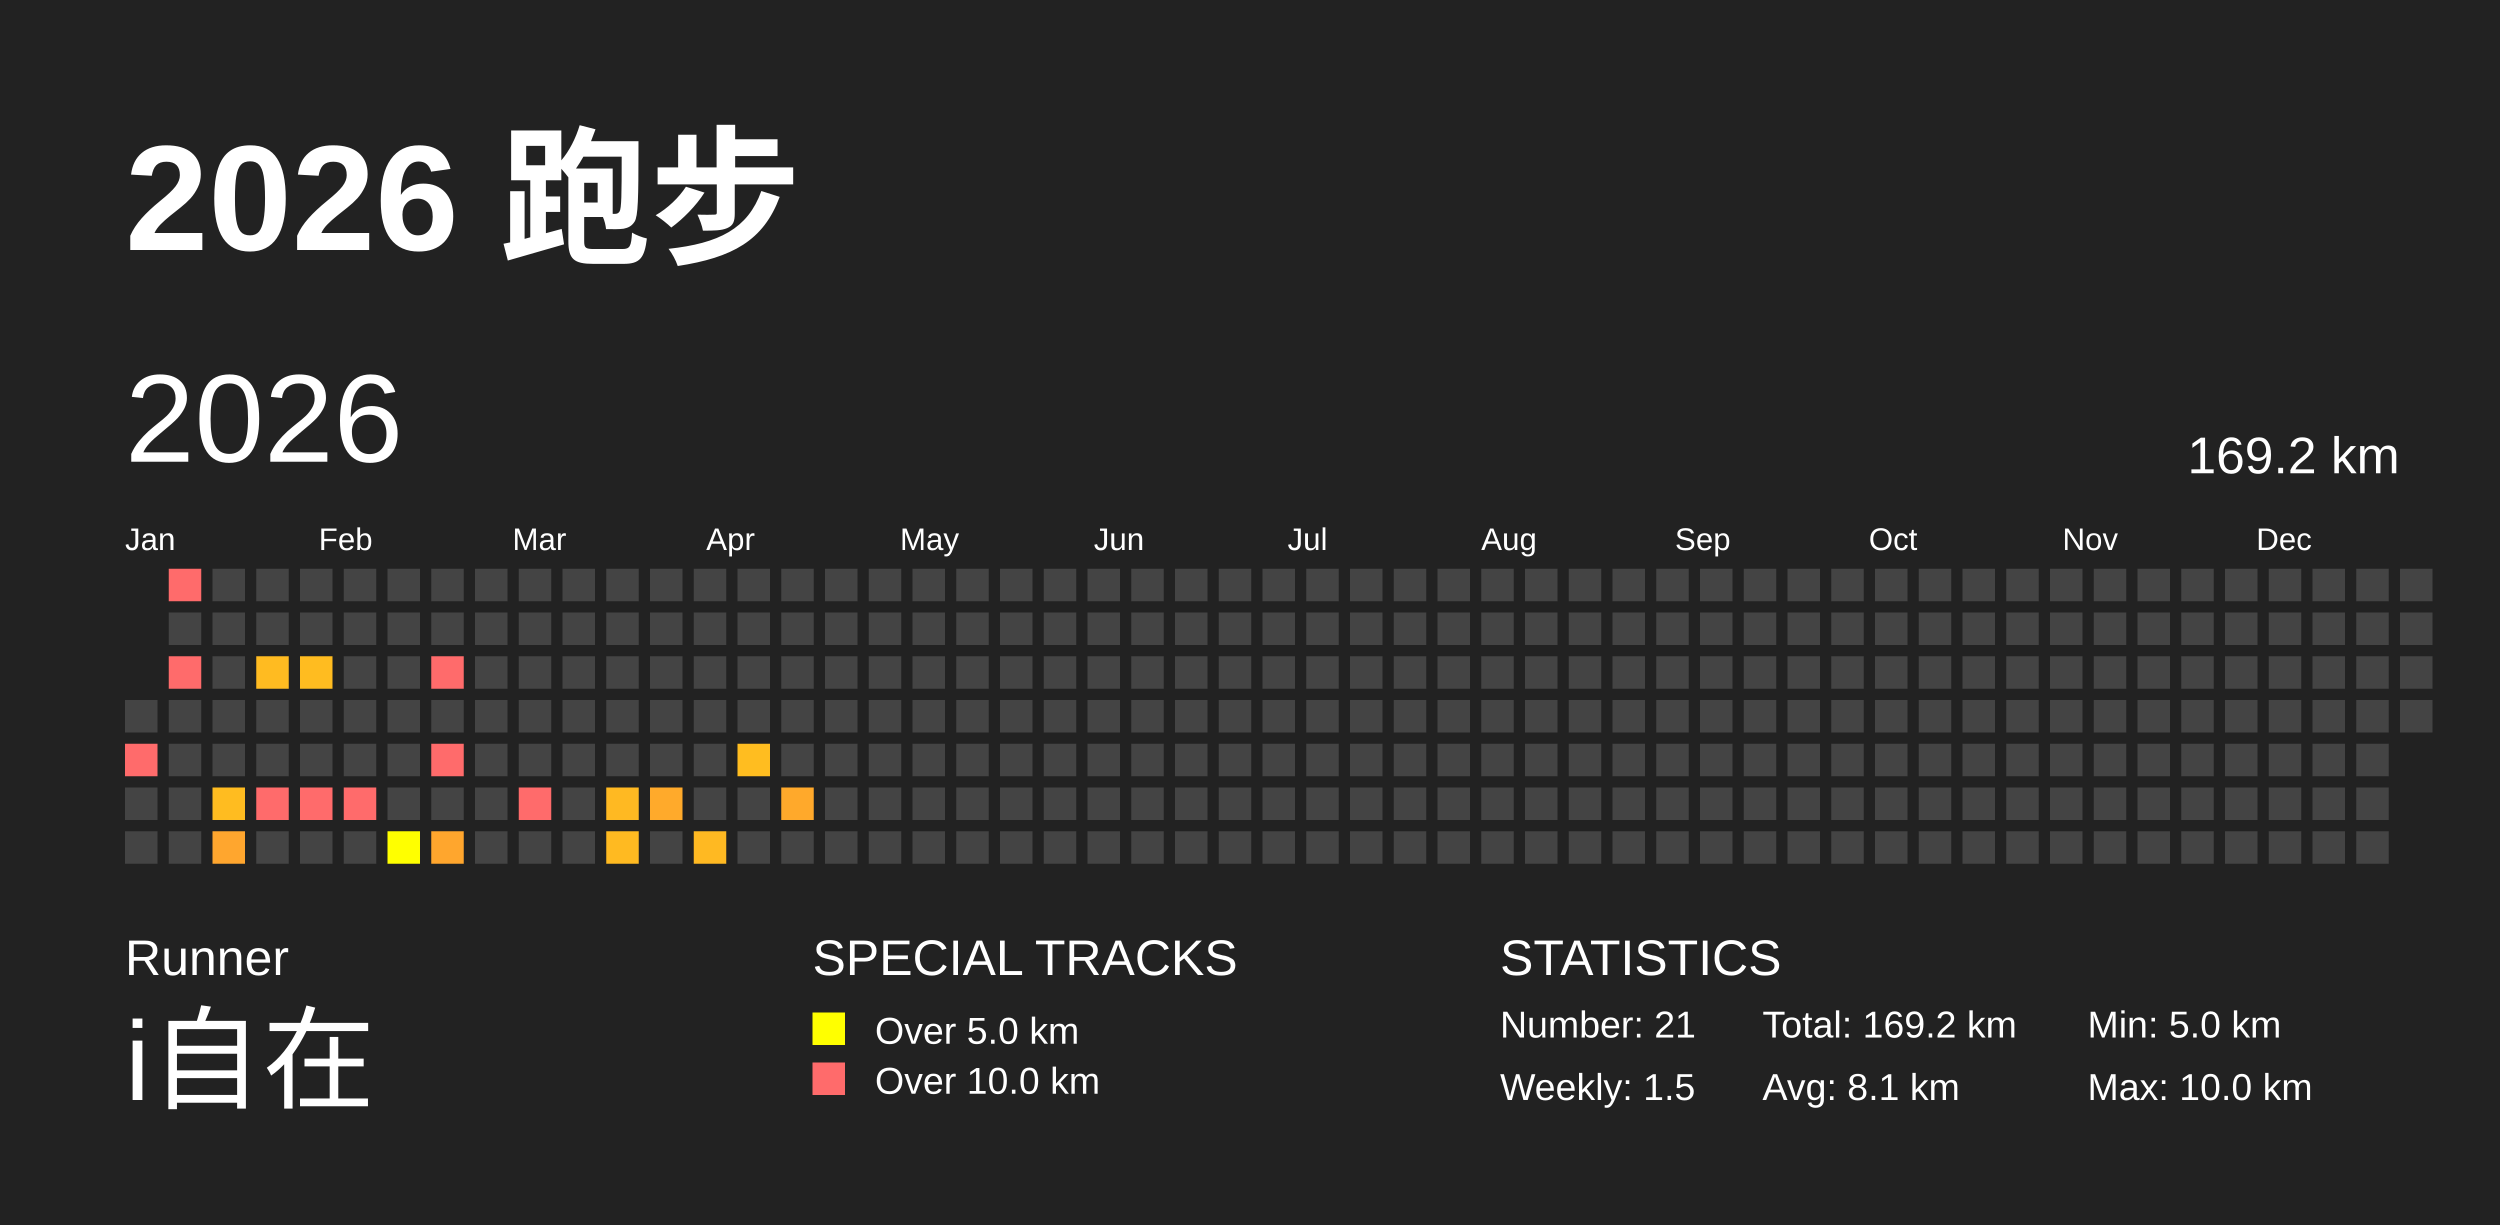
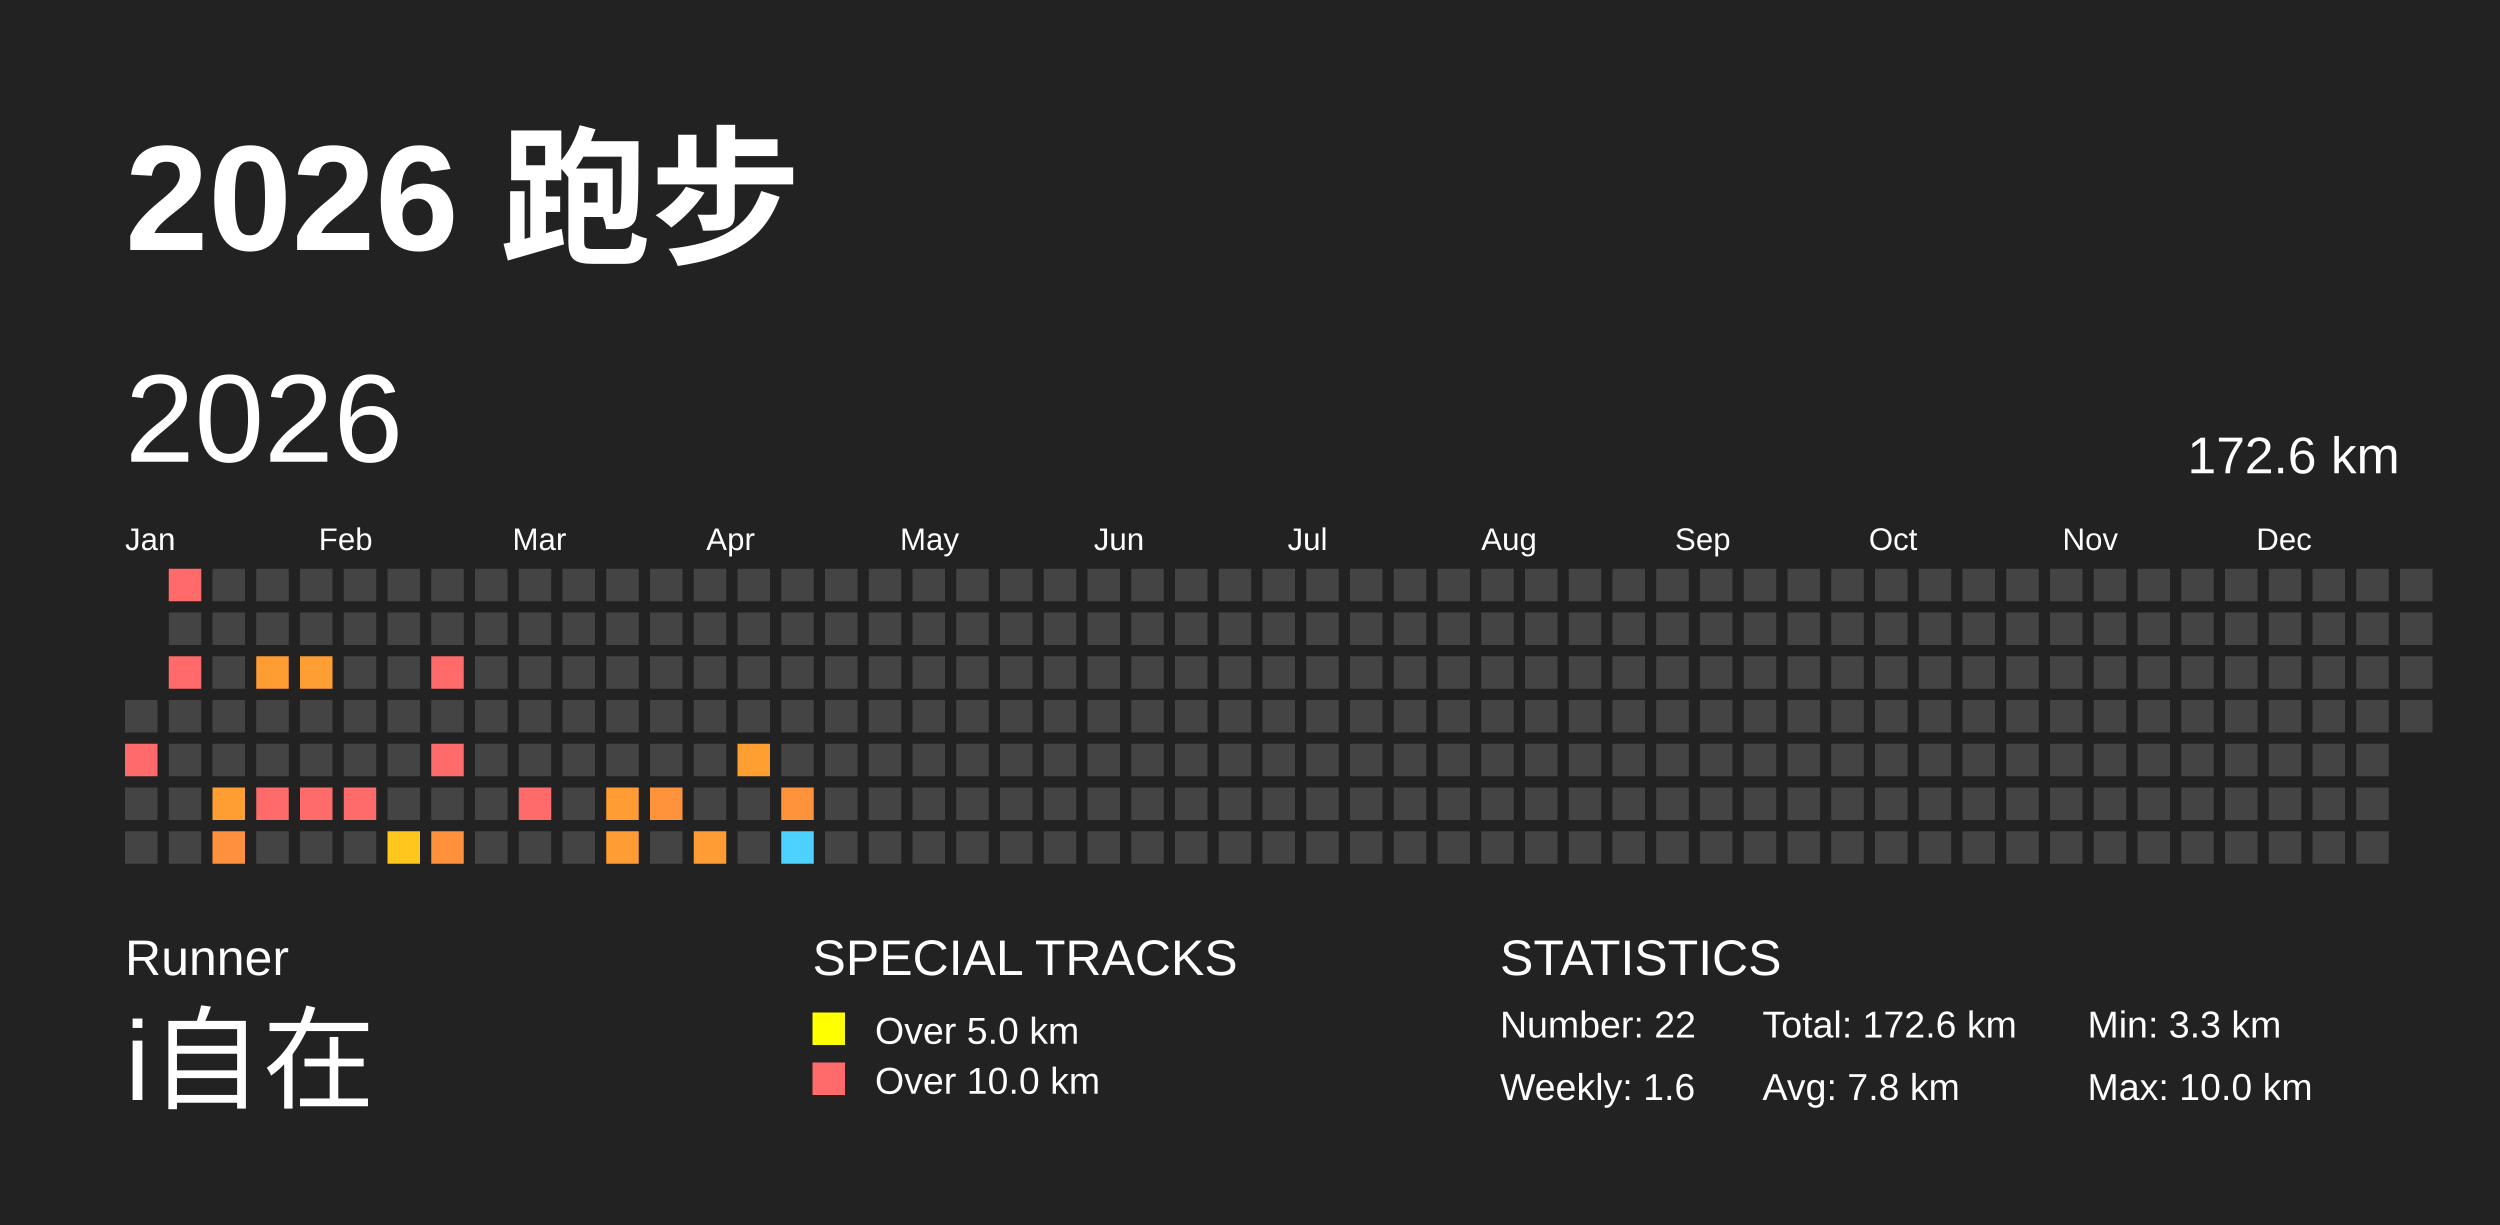
<svg xmlns="http://www.w3.org/2000/svg" baseProfile="full" height="98mm" version="1.1" viewBox="0,0,200,98" width="200mm">
  <defs />
  <rect fill="#222222" height="98" width="200" x="0" y="0" />
  <text fill="#FFFFFF" style="font-size:12px; font-family:Arial; font-weight:bold;" x="10" y="20">2026 跑步</text>
  <text fill="#FFFFFF" style="font-size:4px; font-family:Arial" x="10" y="78">Runner</text>
  <text fill="#FFFFFF" style="font-size:9px; font-family:Arial" x="10" y="88">i自在</text>
  <text fill="#FFFFFF" style="font-size:4px; font-family:Arial" x="65" y="78">SPECIAL TRACKS</text>
  <rect fill="#FFFF00" height="2.6" width="2.6" x="65" y="81" />
  <text fill="#FFFFFF" style="font-size:3px; font-family:Arial" x="70" y="83.5">Over 5.0 km</text>
  <rect fill="#FF6B6B" height="2.6" width="2.6" x="65" y="85" />
  <text fill="#FFFFFF" style="font-size:3px; font-family:Arial" x="70" y="87.5">Over 10.0 km</text>
  <text fill="#FFFFFF" style="font-size:4px; font-family:Arial" x="120" y="78">STATISTICS</text>
-   <text fill="#FFFFFF" style="font-size:3px; font-family:Arial" x="120" y="83">Number: 21</text>
-   <text fill="#FFFFFF" style="font-size:3px; font-family:Arial" x="120" y="88">Weekly: 1.5</text>
-   <text fill="#FFFFFF" style="font-size:3px; font-family:Arial" x="141" y="83">Total: 169.2 km</text>
-   <text fill="#FFFFFF" style="font-size:3px; font-family:Arial" x="141" y="88">Avg: 8.1 km</text>
-   <text fill="#FFFFFF" style="font-size:3px; font-family:Arial" x="167" y="83">Min: 5.0 km</text>
+   <text fill="#FFFFFF" style="font-size:3px; font-family:Arial" x="120" y="83">Number: 22</text>
+   <text fill="#FFFFFF" style="font-size:3px; font-family:Arial" x="120" y="88">Weekly: 1.6</text>
+   <text fill="#FFFFFF" style="font-size:3px; font-family:Arial" x="141" y="83">Total: 172.6 km</text>
+   <text fill="#FFFFFF" style="font-size:3px; font-family:Arial" x="141" y="88">Avg: 7.8 km</text>
+   <text fill="#FFFFFF" style="font-size:3px; font-family:Arial" x="167" y="83">Min: 3.3 km</text>
  <text fill="#FFFFFF" style="font-size:3px; font-family:Arial" x="167" y="88">Max: 10.0 km</text>
  <text dominant-baseline="hanging" fill="#FFFFFF" style="font-size:10.0px; font-family:Arial;" x="10" y="30">2026</text>
-   <text dominant-baseline="hanging" fill="#FFFFFF" style="font-size:4.125px; font-family:Arial;" x="175" y="35">169.2 km</text>
+   <text dominant-baseline="hanging" fill="#FFFFFF" style="font-size:4.125px; font-family:Arial;" x="175" y="35">172.6 km</text>
  <text fill="#FFFFFF" style="font-size:2.5px; font-family:Arial" x="10.0" y="44">Jan</text>
  <text fill="#FFFFFF" style="font-size:2.5px; font-family:Arial" x="25.5" y="44">Feb</text>
  <text fill="#FFFFFF" style="font-size:2.5px; font-family:Arial" x="41.0" y="44">Mar</text>
  <text fill="#FFFFFF" style="font-size:2.5px; font-family:Arial" x="56.5" y="44">Apr</text>
  <text fill="#FFFFFF" style="font-size:2.5px; font-family:Arial" x="72.0" y="44">May</text>
  <text fill="#FFFFFF" style="font-size:2.5px; font-family:Arial" x="87.5" y="44">Jun</text>
  <text fill="#FFFFFF" style="font-size:2.5px; font-family:Arial" x="103.0" y="44">Jul</text>
  <text fill="#FFFFFF" style="font-size:2.5px; font-family:Arial" x="118.5" y="44">Aug</text>
  <text fill="#FFFFFF" style="font-size:2.5px; font-family:Arial" x="134.0" y="44">Sep</text>
  <text fill="#FFFFFF" style="font-size:2.5px; font-family:Arial" x="149.5" y="44">Oct</text>
  <text fill="#FFFFFF" style="font-size:2.5px; font-family:Arial" x="165.0" y="44">Nov</text>
  <text fill="#FFFFFF" style="font-size:2.5px; font-family:Arial" x="180.5" y="44">Dec</text>
  <rect fill="#444444" height="2.6" width="2.6" x="10.0" y="56.0" />
  <rect fill="#FF6B6B" height="2.6" width="2.6" x="10.0" y="59.5" />
  <rect fill="#444444" height="2.6" width="2.6" x="10.0" y="63.0" />
  <rect fill="#444444" height="2.6" width="2.6" x="10.0" y="66.5" />
  <rect fill="#FF6B6B" height="2.6" width="2.6" x="13.5" y="45.5" />
  <rect fill="#444444" height="2.6" width="2.6" x="13.5" y="49.0" />
  <rect fill="#FF6B6B" height="2.6" width="2.6" x="13.5" y="52.5" />
  <rect fill="#444444" height="2.6" width="2.6" x="13.5" y="56.0" />
  <rect fill="#444444" height="2.6" width="2.6" x="13.5" y="59.5" />
  <rect fill="#444444" height="2.6" width="2.6" x="13.5" y="63.0" />
  <rect fill="#444444" height="2.6" width="2.6" x="13.5" y="66.5" />
  <rect fill="#444444" height="2.6" width="2.6" x="17.0" y="45.5" />
  <rect fill="#444444" height="2.6" width="2.6" x="17.0" y="49.0" />
  <rect fill="#444444" height="2.6" width="2.6" x="17.0" y="52.5" />
  <rect fill="#444444" height="2.6" width="2.6" x="17.0" y="56.0" />
  <rect fill="#444444" height="2.6" width="2.6" x="17.0" y="59.5" />
-   <rect fill="#ffbc20" height="2.6" width="2.6" x="17.0" y="63.0" />
-   <rect fill="#ffa62e" height="2.6" width="2.6" x="17.0" y="66.5" />
+   <rect fill="#ff9e33" height="2.6" width="2.6" x="17.0" y="63.0" />
+   <rect fill="#ff903d" height="2.6" width="2.6" x="17.0" y="66.5" />
  <rect fill="#444444" height="2.6" width="2.6" x="20.5" y="45.5" />
  <rect fill="#444444" height="2.6" width="2.6" x="20.5" y="49.0" />
-   <rect fill="#ffbb21" height="2.6" width="2.6" x="20.5" y="52.5" />
+   <rect fill="#ff9d33" height="2.6" width="2.6" x="20.5" y="52.5" />
  <rect fill="#444444" height="2.6" width="2.6" x="20.5" y="56.0" />
  <rect fill="#444444" height="2.6" width="2.6" x="20.5" y="59.5" />
  <rect fill="#FF6B6B" height="2.6" width="2.6" x="20.5" y="63.0" />
  <rect fill="#444444" height="2.6" width="2.6" x="20.5" y="66.5" />
  <rect fill="#444444" height="2.6" width="2.6" x="24.0" y="45.5" />
  <rect fill="#444444" height="2.6" width="2.6" x="24.0" y="49.0" />
-   <rect fill="#ffbc20" height="2.6" width="2.6" x="24.0" y="52.5" />
+   <rect fill="#ff9e33" height="2.6" width="2.6" x="24.0" y="52.5" />
  <rect fill="#444444" height="2.6" width="2.6" x="24.0" y="56.0" />
  <rect fill="#444444" height="2.6" width="2.6" x="24.0" y="59.5" />
  <rect fill="#FF6B6B" height="2.6" width="2.6" x="24.0" y="63.0" />
  <rect fill="#444444" height="2.6" width="2.6" x="24.0" y="66.5" />
  <rect fill="#444444" height="2.6" width="2.6" x="27.5" y="45.5" />
  <rect fill="#444444" height="2.6" width="2.6" x="27.5" y="49.0" />
  <rect fill="#444444" height="2.6" width="2.6" x="27.5" y="52.5" />
  <rect fill="#444444" height="2.6" width="2.6" x="27.5" y="56.0" />
  <rect fill="#444444" height="2.6" width="2.6" x="27.5" y="59.5" />
  <rect fill="#FF6B6B" height="2.6" width="2.6" x="27.5" y="63.0" />
  <rect fill="#444444" height="2.6" width="2.6" x="27.5" y="66.5" />
  <rect fill="#444444" height="2.6" width="2.6" x="31.0" y="45.5" />
  <rect fill="#444444" height="2.6" width="2.6" x="31.0" y="49.0" />
  <rect fill="#444444" height="2.6" width="2.6" x="31.0" y="52.5" />
  <rect fill="#444444" height="2.6" width="2.6" x="31.0" y="56.0" />
  <rect fill="#444444" height="2.6" width="2.6" x="31.0" y="59.5" />
  <rect fill="#444444" height="2.6" width="2.6" x="31.0" y="63.0" />
-   <rect fill="#ffff00" height="2.6" width="2.6" x="31.0" y="66.5" />
+   <rect fill="#ffc61b" height="2.6" width="2.6" x="31.0" y="66.5" />
  <rect fill="#444444" height="2.6" width="2.6" x="34.5" y="45.5" />
  <rect fill="#444444" height="2.6" width="2.6" x="34.5" y="49.0" />
  <rect fill="#FF6B6B" height="2.6" width="2.6" x="34.5" y="52.5" />
  <rect fill="#444444" height="2.6" width="2.6" x="34.5" y="56.0" />
  <rect fill="#FF6B6B" height="2.6" width="2.6" x="34.5" y="59.5" />
  <rect fill="#444444" height="2.6" width="2.6" x="34.5" y="63.0" />
-   <rect fill="#ffa62d" height="2.6" width="2.6" x="34.5" y="66.5" />
+   <rect fill="#ff913d" height="2.6" width="2.6" x="34.5" y="66.5" />
  <rect fill="#444444" height="2.6" width="2.6" x="38.0" y="45.5" />
  <rect fill="#444444" height="2.6" width="2.6" x="38.0" y="49.0" />
  <rect fill="#444444" height="2.6" width="2.6" x="38.0" y="52.5" />
  <rect fill="#444444" height="2.6" width="2.6" x="38.0" y="56.0" />
  <rect fill="#444444" height="2.6" width="2.6" x="38.0" y="59.5" />
  <rect fill="#444444" height="2.6" width="2.6" x="38.0" y="63.0" />
  <rect fill="#444444" height="2.6" width="2.6" x="38.0" y="66.5" />
  <rect fill="#444444" height="2.6" width="2.6" x="41.5" y="45.5" />
  <rect fill="#444444" height="2.6" width="2.6" x="41.5" y="49.0" />
  <rect fill="#444444" height="2.6" width="2.6" x="41.5" y="52.5" />
  <rect fill="#444444" height="2.6" width="2.6" x="41.5" y="56.0" />
  <rect fill="#444444" height="2.6" width="2.6" x="41.5" y="59.5" />
  <rect fill="#FF6B6B" height="2.6" width="2.6" x="41.5" y="63.0" />
  <rect fill="#444444" height="2.6" width="2.6" x="41.5" y="66.5" />
  <rect fill="#444444" height="2.6" width="2.6" x="45.0" y="45.5" />
  <rect fill="#444444" height="2.6" width="2.6" x="45.0" y="49.0" />
  <rect fill="#444444" height="2.6" width="2.6" x="45.0" y="52.5" />
  <rect fill="#444444" height="2.6" width="2.6" x="45.0" y="56.0" />
  <rect fill="#444444" height="2.6" width="2.6" x="45.0" y="59.5" />
  <rect fill="#444444" height="2.6" width="2.6" x="45.0" y="63.0" />
  <rect fill="#444444" height="2.6" width="2.6" x="45.0" y="66.5" />
  <rect fill="#444444" height="2.6" width="2.6" x="48.5" y="45.5" />
  <rect fill="#444444" height="2.6" width="2.6" x="48.5" y="49.0" />
  <rect fill="#444444" height="2.6" width="2.6" x="48.5" y="52.5" />
  <rect fill="#444444" height="2.6" width="2.6" x="48.5" y="56.0" />
  <rect fill="#444444" height="2.6" width="2.6" x="48.5" y="59.5" />
-   <rect fill="#ffb922" height="2.6" width="2.6" x="48.5" y="63.0" />
-   <rect fill="#ffba21" height="2.6" width="2.6" x="48.5" y="66.5" />
+   <rect fill="#ff9c34" height="2.6" width="2.6" x="48.5" y="63.0" />
+   <rect fill="#ff9d34" height="2.6" width="2.6" x="48.5" y="66.5" />
  <rect fill="#444444" height="2.6" width="2.6" x="52.0" y="45.5" />
  <rect fill="#444444" height="2.6" width="2.6" x="52.0" y="49.0" />
  <rect fill="#444444" height="2.6" width="2.6" x="52.0" y="52.5" />
  <rect fill="#444444" height="2.6" width="2.6" x="52.0" y="56.0" />
  <rect fill="#444444" height="2.6" width="2.6" x="52.0" y="59.5" />
-   <rect fill="#ffaa2b" height="2.6" width="2.6" x="52.0" y="63.0" />
+   <rect fill="#ff933b" height="2.6" width="2.6" x="52.0" y="63.0" />
  <rect fill="#444444" height="2.6" width="2.6" x="52.0" y="66.5" />
  <rect fill="#444444" height="2.6" width="2.6" x="55.5" y="45.5" />
  <rect fill="#444444" height="2.6" width="2.6" x="55.5" y="49.0" />
  <rect fill="#444444" height="2.6" width="2.6" x="55.5" y="52.5" />
  <rect fill="#444444" height="2.6" width="2.6" x="55.5" y="56.0" />
  <rect fill="#444444" height="2.6" width="2.6" x="55.5" y="59.5" />
  <rect fill="#444444" height="2.6" width="2.6" x="55.5" y="63.0" />
-   <rect fill="#ffb922" height="2.6" width="2.6" x="55.5" y="66.5" />
+   <rect fill="#ff9c34" height="2.6" width="2.6" x="55.5" y="66.5" />
  <rect fill="#444444" height="2.6" width="2.6" x="59.0" y="45.5" />
  <rect fill="#444444" height="2.6" width="2.6" x="59.0" y="49.0" />
  <rect fill="#444444" height="2.6" width="2.6" x="59.0" y="52.5" />
  <rect fill="#444444" height="2.6" width="2.6" x="59.0" y="56.0" />
-   <rect fill="#ffbd20" height="2.6" width="2.6" x="59.0" y="59.5" />
+   <rect fill="#ff9f32" height="2.6" width="2.6" x="59.0" y="59.5" />
  <rect fill="#444444" height="2.6" width="2.6" x="59.0" y="63.0" />
  <rect fill="#444444" height="2.6" width="2.6" x="59.0" y="66.5" />
  <rect fill="#444444" height="2.6" width="2.6" x="62.5" y="45.5" />
  <rect fill="#444444" height="2.6" width="2.6" x="62.5" y="49.0" />
  <rect fill="#444444" height="2.6" width="2.6" x="62.5" y="52.5" />
  <rect fill="#444444" height="2.6" width="2.6" x="62.5" y="56.0" />
  <rect fill="#444444" height="2.6" width="2.6" x="62.5" y="59.5" />
-   <rect fill="#ffa92b" height="2.6" width="2.6" x="62.5" y="63.0" />
-   <rect fill="#444444" height="2.6" width="2.6" x="62.5" y="66.5" />
+   <rect fill="#ff933b" height="2.6" width="2.6" x="62.5" y="63.0" />
+   <rect fill="#4dd2ff" height="2.6" width="2.6" x="62.5" y="66.5" />
  <rect fill="#444444" height="2.6" width="2.6" x="66.0" y="45.5" />
  <rect fill="#444444" height="2.6" width="2.6" x="66.0" y="49.0" />
  <rect fill="#444444" height="2.6" width="2.6" x="66.0" y="52.5" />
  <rect fill="#444444" height="2.6" width="2.6" x="66.0" y="56.0" />
  <rect fill="#444444" height="2.6" width="2.6" x="66.0" y="59.5" />
  <rect fill="#444444" height="2.6" width="2.6" x="66.0" y="63.0" />
  <rect fill="#444444" height="2.6" width="2.6" x="66.0" y="66.5" />
  <rect fill="#444444" height="2.6" width="2.6" x="69.5" y="45.5" />
  <rect fill="#444444" height="2.6" width="2.6" x="69.5" y="49.0" />
  <rect fill="#444444" height="2.6" width="2.6" x="69.5" y="52.5" />
  <rect fill="#444444" height="2.6" width="2.6" x="69.5" y="56.0" />
  <rect fill="#444444" height="2.6" width="2.6" x="69.5" y="59.5" />
  <rect fill="#444444" height="2.6" width="2.6" x="69.5" y="63.0" />
  <rect fill="#444444" height="2.6" width="2.6" x="69.5" y="66.5" />
  <rect fill="#444444" height="2.6" width="2.6" x="73.0" y="45.5" />
  <rect fill="#444444" height="2.6" width="2.6" x="73.0" y="49.0" />
  <rect fill="#444444" height="2.6" width="2.6" x="73.0" y="52.5" />
  <rect fill="#444444" height="2.6" width="2.6" x="73.0" y="56.0" />
  <rect fill="#444444" height="2.6" width="2.6" x="73.0" y="59.5" />
  <rect fill="#444444" height="2.6" width="2.6" x="73.0" y="63.0" />
  <rect fill="#444444" height="2.6" width="2.6" x="73.0" y="66.5" />
  <rect fill="#444444" height="2.6" width="2.6" x="76.5" y="45.5" />
  <rect fill="#444444" height="2.6" width="2.6" x="76.5" y="49.0" />
  <rect fill="#444444" height="2.6" width="2.6" x="76.5" y="52.5" />
  <rect fill="#444444" height="2.6" width="2.6" x="76.5" y="56.0" />
  <rect fill="#444444" height="2.6" width="2.6" x="76.5" y="59.5" />
  <rect fill="#444444" height="2.6" width="2.6" x="76.5" y="63.0" />
  <rect fill="#444444" height="2.6" width="2.6" x="76.5" y="66.5" />
  <rect fill="#444444" height="2.6" width="2.6" x="80.0" y="45.5" />
  <rect fill="#444444" height="2.6" width="2.6" x="80.0" y="49.0" />
  <rect fill="#444444" height="2.6" width="2.6" x="80.0" y="52.5" />
  <rect fill="#444444" height="2.6" width="2.6" x="80.0" y="56.0" />
  <rect fill="#444444" height="2.6" width="2.6" x="80.0" y="59.5" />
  <rect fill="#444444" height="2.6" width="2.6" x="80.0" y="63.0" />
  <rect fill="#444444" height="2.6" width="2.6" x="80.0" y="66.5" />
  <rect fill="#444444" height="2.6" width="2.6" x="83.5" y="45.5" />
  <rect fill="#444444" height="2.6" width="2.6" x="83.5" y="49.0" />
  <rect fill="#444444" height="2.6" width="2.6" x="83.5" y="52.5" />
  <rect fill="#444444" height="2.6" width="2.6" x="83.5" y="56.0" />
  <rect fill="#444444" height="2.6" width="2.6" x="83.5" y="59.5" />
  <rect fill="#444444" height="2.6" width="2.6" x="83.5" y="63.0" />
  <rect fill="#444444" height="2.6" width="2.6" x="83.5" y="66.5" />
  <rect fill="#444444" height="2.6" width="2.6" x="87.0" y="45.5" />
  <rect fill="#444444" height="2.6" width="2.6" x="87.0" y="49.0" />
  <rect fill="#444444" height="2.6" width="2.6" x="87.0" y="52.5" />
  <rect fill="#444444" height="2.6" width="2.6" x="87.0" y="56.0" />
  <rect fill="#444444" height="2.6" width="2.6" x="87.0" y="59.5" />
  <rect fill="#444444" height="2.6" width="2.6" x="87.0" y="63.0" />
  <rect fill="#444444" height="2.6" width="2.6" x="87.0" y="66.5" />
  <rect fill="#444444" height="2.6" width="2.6" x="90.5" y="45.5" />
  <rect fill="#444444" height="2.6" width="2.6" x="90.5" y="49.0" />
  <rect fill="#444444" height="2.6" width="2.6" x="90.5" y="52.5" />
  <rect fill="#444444" height="2.6" width="2.6" x="90.5" y="56.0" />
  <rect fill="#444444" height="2.6" width="2.6" x="90.5" y="59.5" />
  <rect fill="#444444" height="2.6" width="2.6" x="90.5" y="63.0" />
  <rect fill="#444444" height="2.6" width="2.6" x="90.5" y="66.5" />
  <rect fill="#444444" height="2.6" width="2.6" x="94.0" y="45.5" />
  <rect fill="#444444" height="2.6" width="2.6" x="94.0" y="49.0" />
  <rect fill="#444444" height="2.6" width="2.6" x="94.0" y="52.5" />
  <rect fill="#444444" height="2.6" width="2.6" x="94.0" y="56.0" />
  <rect fill="#444444" height="2.6" width="2.6" x="94.0" y="59.5" />
  <rect fill="#444444" height="2.6" width="2.6" x="94.0" y="63.0" />
  <rect fill="#444444" height="2.6" width="2.6" x="94.0" y="66.5" />
  <rect fill="#444444" height="2.6" width="2.6" x="97.5" y="45.5" />
  <rect fill="#444444" height="2.6" width="2.6" x="97.5" y="49.0" />
  <rect fill="#444444" height="2.6" width="2.6" x="97.5" y="52.5" />
  <rect fill="#444444" height="2.6" width="2.6" x="97.5" y="56.0" />
  <rect fill="#444444" height="2.6" width="2.6" x="97.5" y="59.5" />
  <rect fill="#444444" height="2.6" width="2.6" x="97.5" y="63.0" />
  <rect fill="#444444" height="2.6" width="2.6" x="97.5" y="66.5" />
  <rect fill="#444444" height="2.6" width="2.6" x="101.0" y="45.5" />
  <rect fill="#444444" height="2.6" width="2.6" x="101.0" y="49.0" />
  <rect fill="#444444" height="2.6" width="2.6" x="101.0" y="52.5" />
  <rect fill="#444444" height="2.6" width="2.6" x="101.0" y="56.0" />
  <rect fill="#444444" height="2.6" width="2.6" x="101.0" y="59.5" />
  <rect fill="#444444" height="2.6" width="2.6" x="101.0" y="63.0" />
  <rect fill="#444444" height="2.6" width="2.6" x="101.0" y="66.5" />
  <rect fill="#444444" height="2.6" width="2.6" x="104.5" y="45.5" />
  <rect fill="#444444" height="2.6" width="2.6" x="104.5" y="49.0" />
  <rect fill="#444444" height="2.6" width="2.6" x="104.5" y="52.5" />
  <rect fill="#444444" height="2.6" width="2.6" x="104.5" y="56.0" />
  <rect fill="#444444" height="2.6" width="2.6" x="104.5" y="59.5" />
  <rect fill="#444444" height="2.6" width="2.6" x="104.5" y="63.0" />
  <rect fill="#444444" height="2.6" width="2.6" x="104.5" y="66.5" />
  <rect fill="#444444" height="2.6" width="2.6" x="108.0" y="45.5" />
  <rect fill="#444444" height="2.6" width="2.6" x="108.0" y="49.0" />
  <rect fill="#444444" height="2.6" width="2.6" x="108.0" y="52.5" />
  <rect fill="#444444" height="2.6" width="2.6" x="108.0" y="56.0" />
  <rect fill="#444444" height="2.6" width="2.6" x="108.0" y="59.5" />
  <rect fill="#444444" height="2.6" width="2.6" x="108.0" y="63.0" />
  <rect fill="#444444" height="2.6" width="2.6" x="108.0" y="66.5" />
  <rect fill="#444444" height="2.6" width="2.6" x="111.5" y="45.5" />
  <rect fill="#444444" height="2.6" width="2.6" x="111.5" y="49.0" />
  <rect fill="#444444" height="2.6" width="2.6" x="111.5" y="52.5" />
  <rect fill="#444444" height="2.6" width="2.6" x="111.5" y="56.0" />
  <rect fill="#444444" height="2.6" width="2.6" x="111.5" y="59.5" />
  <rect fill="#444444" height="2.6" width="2.6" x="111.5" y="63.0" />
  <rect fill="#444444" height="2.6" width="2.6" x="111.5" y="66.5" />
  <rect fill="#444444" height="2.6" width="2.6" x="115.0" y="45.5" />
  <rect fill="#444444" height="2.6" width="2.6" x="115.0" y="49.0" />
  <rect fill="#444444" height="2.6" width="2.6" x="115.0" y="52.5" />
  <rect fill="#444444" height="2.6" width="2.6" x="115.0" y="56.0" />
  <rect fill="#444444" height="2.6" width="2.6" x="115.0" y="59.5" />
  <rect fill="#444444" height="2.6" width="2.6" x="115.0" y="63.0" />
  <rect fill="#444444" height="2.6" width="2.6" x="115.0" y="66.5" />
  <rect fill="#444444" height="2.6" width="2.6" x="118.5" y="45.5" />
  <rect fill="#444444" height="2.6" width="2.6" x="118.5" y="49.0" />
  <rect fill="#444444" height="2.6" width="2.6" x="118.5" y="52.5" />
  <rect fill="#444444" height="2.6" width="2.6" x="118.5" y="56.0" />
  <rect fill="#444444" height="2.6" width="2.6" x="118.5" y="59.5" />
  <rect fill="#444444" height="2.6" width="2.6" x="118.5" y="63.0" />
  <rect fill="#444444" height="2.6" width="2.6" x="118.5" y="66.5" />
  <rect fill="#444444" height="2.6" width="2.6" x="122.0" y="45.5" />
  <rect fill="#444444" height="2.6" width="2.6" x="122.0" y="49.0" />
  <rect fill="#444444" height="2.6" width="2.6" x="122.0" y="52.5" />
  <rect fill="#444444" height="2.6" width="2.6" x="122.0" y="56.0" />
  <rect fill="#444444" height="2.6" width="2.6" x="122.0" y="59.5" />
  <rect fill="#444444" height="2.6" width="2.6" x="122.0" y="63.0" />
  <rect fill="#444444" height="2.6" width="2.6" x="122.0" y="66.5" />
  <rect fill="#444444" height="2.6" width="2.6" x="125.5" y="45.5" />
  <rect fill="#444444" height="2.6" width="2.6" x="125.5" y="49.0" />
  <rect fill="#444444" height="2.6" width="2.6" x="125.5" y="52.5" />
  <rect fill="#444444" height="2.6" width="2.6" x="125.5" y="56.0" />
  <rect fill="#444444" height="2.6" width="2.6" x="125.5" y="59.5" />
  <rect fill="#444444" height="2.6" width="2.6" x="125.5" y="63.0" />
  <rect fill="#444444" height="2.6" width="2.6" x="125.5" y="66.5" />
  <rect fill="#444444" height="2.6" width="2.6" x="129.0" y="45.5" />
  <rect fill="#444444" height="2.6" width="2.6" x="129.0" y="49.0" />
  <rect fill="#444444" height="2.6" width="2.6" x="129.0" y="52.5" />
  <rect fill="#444444" height="2.6" width="2.6" x="129.0" y="56.0" />
  <rect fill="#444444" height="2.6" width="2.6" x="129.0" y="59.5" />
  <rect fill="#444444" height="2.6" width="2.6" x="129.0" y="63.0" />
  <rect fill="#444444" height="2.6" width="2.6" x="129.0" y="66.5" />
  <rect fill="#444444" height="2.6" width="2.6" x="132.5" y="45.5" />
  <rect fill="#444444" height="2.6" width="2.6" x="132.5" y="49.0" />
  <rect fill="#444444" height="2.6" width="2.6" x="132.5" y="52.5" />
  <rect fill="#444444" height="2.6" width="2.6" x="132.5" y="56.0" />
  <rect fill="#444444" height="2.6" width="2.6" x="132.5" y="59.5" />
  <rect fill="#444444" height="2.6" width="2.6" x="132.5" y="63.0" />
  <rect fill="#444444" height="2.6" width="2.6" x="132.5" y="66.5" />
  <rect fill="#444444" height="2.6" width="2.6" x="136.0" y="45.5" />
  <rect fill="#444444" height="2.6" width="2.6" x="136.0" y="49.0" />
  <rect fill="#444444" height="2.6" width="2.6" x="136.0" y="52.5" />
  <rect fill="#444444" height="2.6" width="2.6" x="136.0" y="56.0" />
  <rect fill="#444444" height="2.6" width="2.6" x="136.0" y="59.5" />
  <rect fill="#444444" height="2.6" width="2.6" x="136.0" y="63.0" />
  <rect fill="#444444" height="2.6" width="2.6" x="136.0" y="66.5" />
  <rect fill="#444444" height="2.6" width="2.6" x="139.5" y="45.5" />
  <rect fill="#444444" height="2.6" width="2.6" x="139.5" y="49.0" />
  <rect fill="#444444" height="2.6" width="2.6" x="139.5" y="52.5" />
  <rect fill="#444444" height="2.6" width="2.6" x="139.5" y="56.0" />
  <rect fill="#444444" height="2.6" width="2.6" x="139.5" y="59.5" />
  <rect fill="#444444" height="2.6" width="2.6" x="139.5" y="63.0" />
  <rect fill="#444444" height="2.6" width="2.6" x="139.5" y="66.5" />
  <rect fill="#444444" height="2.6" width="2.6" x="143.0" y="45.5" />
  <rect fill="#444444" height="2.6" width="2.6" x="143.0" y="49.0" />
  <rect fill="#444444" height="2.6" width="2.6" x="143.0" y="52.5" />
  <rect fill="#444444" height="2.6" width="2.6" x="143.0" y="56.0" />
  <rect fill="#444444" height="2.6" width="2.6" x="143.0" y="59.5" />
  <rect fill="#444444" height="2.6" width="2.6" x="143.0" y="63.0" />
  <rect fill="#444444" height="2.6" width="2.6" x="143.0" y="66.5" />
  <rect fill="#444444" height="2.6" width="2.6" x="146.5" y="45.5" />
  <rect fill="#444444" height="2.6" width="2.6" x="146.5" y="49.0" />
  <rect fill="#444444" height="2.6" width="2.6" x="146.5" y="52.5" />
  <rect fill="#444444" height="2.6" width="2.6" x="146.5" y="56.0" />
  <rect fill="#444444" height="2.6" width="2.6" x="146.5" y="59.5" />
  <rect fill="#444444" height="2.6" width="2.6" x="146.5" y="63.0" />
  <rect fill="#444444" height="2.6" width="2.6" x="146.5" y="66.5" />
  <rect fill="#444444" height="2.6" width="2.6" x="150.0" y="45.5" />
  <rect fill="#444444" height="2.6" width="2.6" x="150.0" y="49.0" />
  <rect fill="#444444" height="2.6" width="2.6" x="150.0" y="52.5" />
  <rect fill="#444444" height="2.6" width="2.6" x="150.0" y="56.0" />
  <rect fill="#444444" height="2.6" width="2.6" x="150.0" y="59.5" />
  <rect fill="#444444" height="2.6" width="2.6" x="150.0" y="63.0" />
  <rect fill="#444444" height="2.6" width="2.6" x="150.0" y="66.5" />
  <rect fill="#444444" height="2.6" width="2.6" x="153.5" y="45.5" />
  <rect fill="#444444" height="2.6" width="2.6" x="153.5" y="49.0" />
  <rect fill="#444444" height="2.6" width="2.6" x="153.5" y="52.5" />
  <rect fill="#444444" height="2.6" width="2.6" x="153.5" y="56.0" />
  <rect fill="#444444" height="2.6" width="2.6" x="153.5" y="59.5" />
  <rect fill="#444444" height="2.6" width="2.6" x="153.5" y="63.0" />
  <rect fill="#444444" height="2.6" width="2.6" x="153.5" y="66.5" />
  <rect fill="#444444" height="2.6" width="2.6" x="157.0" y="45.5" />
  <rect fill="#444444" height="2.6" width="2.6" x="157.0" y="49.0" />
  <rect fill="#444444" height="2.6" width="2.6" x="157.0" y="52.5" />
  <rect fill="#444444" height="2.6" width="2.6" x="157.0" y="56.0" />
  <rect fill="#444444" height="2.6" width="2.6" x="157.0" y="59.5" />
  <rect fill="#444444" height="2.6" width="2.6" x="157.0" y="63.0" />
  <rect fill="#444444" height="2.6" width="2.6" x="157.0" y="66.5" />
  <rect fill="#444444" height="2.6" width="2.6" x="160.5" y="45.5" />
  <rect fill="#444444" height="2.6" width="2.6" x="160.5" y="49.0" />
  <rect fill="#444444" height="2.6" width="2.6" x="160.5" y="52.5" />
  <rect fill="#444444" height="2.6" width="2.6" x="160.5" y="56.0" />
  <rect fill="#444444" height="2.6" width="2.6" x="160.5" y="59.5" />
  <rect fill="#444444" height="2.6" width="2.6" x="160.5" y="63.0" />
  <rect fill="#444444" height="2.6" width="2.6" x="160.5" y="66.5" />
  <rect fill="#444444" height="2.6" width="2.6" x="164.0" y="45.5" />
  <rect fill="#444444" height="2.6" width="2.6" x="164.0" y="49.0" />
  <rect fill="#444444" height="2.6" width="2.6" x="164.0" y="52.5" />
  <rect fill="#444444" height="2.6" width="2.6" x="164.0" y="56.0" />
  <rect fill="#444444" height="2.6" width="2.6" x="164.0" y="59.5" />
  <rect fill="#444444" height="2.6" width="2.6" x="164.0" y="63.0" />
  <rect fill="#444444" height="2.6" width="2.6" x="164.0" y="66.5" />
  <rect fill="#444444" height="2.6" width="2.6" x="167.5" y="45.5" />
  <rect fill="#444444" height="2.6" width="2.6" x="167.5" y="49.0" />
  <rect fill="#444444" height="2.6" width="2.6" x="167.5" y="52.5" />
  <rect fill="#444444" height="2.6" width="2.6" x="167.5" y="56.0" />
  <rect fill="#444444" height="2.6" width="2.6" x="167.5" y="59.5" />
  <rect fill="#444444" height="2.6" width="2.6" x="167.5" y="63.0" />
  <rect fill="#444444" height="2.6" width="2.6" x="167.5" y="66.5" />
  <rect fill="#444444" height="2.6" width="2.6" x="171.0" y="45.5" />
  <rect fill="#444444" height="2.6" width="2.6" x="171.0" y="49.0" />
  <rect fill="#444444" height="2.6" width="2.6" x="171.0" y="52.5" />
  <rect fill="#444444" height="2.6" width="2.6" x="171.0" y="56.0" />
  <rect fill="#444444" height="2.6" width="2.6" x="171.0" y="59.5" />
  <rect fill="#444444" height="2.6" width="2.6" x="171.0" y="63.0" />
  <rect fill="#444444" height="2.6" width="2.6" x="171.0" y="66.5" />
  <rect fill="#444444" height="2.6" width="2.6" x="174.5" y="45.5" />
  <rect fill="#444444" height="2.6" width="2.6" x="174.5" y="49.0" />
  <rect fill="#444444" height="2.6" width="2.6" x="174.5" y="52.5" />
  <rect fill="#444444" height="2.6" width="2.6" x="174.5" y="56.0" />
  <rect fill="#444444" height="2.6" width="2.6" x="174.5" y="59.5" />
  <rect fill="#444444" height="2.6" width="2.6" x="174.5" y="63.0" />
  <rect fill="#444444" height="2.6" width="2.6" x="174.5" y="66.5" />
  <rect fill="#444444" height="2.6" width="2.6" x="178.0" y="45.5" />
  <rect fill="#444444" height="2.6" width="2.6" x="178.0" y="49.0" />
  <rect fill="#444444" height="2.6" width="2.6" x="178.0" y="52.5" />
  <rect fill="#444444" height="2.6" width="2.6" x="178.0" y="56.0" />
  <rect fill="#444444" height="2.6" width="2.6" x="178.0" y="59.5" />
  <rect fill="#444444" height="2.6" width="2.6" x="178.0" y="63.0" />
  <rect fill="#444444" height="2.6" width="2.6" x="178.0" y="66.5" />
  <rect fill="#444444" height="2.6" width="2.6" x="181.5" y="45.5" />
  <rect fill="#444444" height="2.6" width="2.6" x="181.5" y="49.0" />
  <rect fill="#444444" height="2.6" width="2.6" x="181.5" y="52.5" />
  <rect fill="#444444" height="2.6" width="2.6" x="181.5" y="56.0" />
  <rect fill="#444444" height="2.6" width="2.6" x="181.5" y="59.5" />
  <rect fill="#444444" height="2.6" width="2.6" x="181.5" y="63.0" />
  <rect fill="#444444" height="2.6" width="2.6" x="181.5" y="66.5" />
  <rect fill="#444444" height="2.6" width="2.6" x="185.0" y="45.5" />
  <rect fill="#444444" height="2.6" width="2.6" x="185.0" y="49.0" />
  <rect fill="#444444" height="2.6" width="2.6" x="185.0" y="52.5" />
  <rect fill="#444444" height="2.6" width="2.6" x="185.0" y="56.0" />
  <rect fill="#444444" height="2.6" width="2.6" x="185.0" y="59.5" />
  <rect fill="#444444" height="2.6" width="2.6" x="185.0" y="63.0" />
  <rect fill="#444444" height="2.6" width="2.6" x="185.0" y="66.5" />
  <rect fill="#444444" height="2.6" width="2.6" x="188.5" y="45.5" />
  <rect fill="#444444" height="2.6" width="2.6" x="188.5" y="49.0" />
  <rect fill="#444444" height="2.6" width="2.6" x="188.5" y="52.5" />
  <rect fill="#444444" height="2.6" width="2.6" x="188.5" y="56.0" />
  <rect fill="#444444" height="2.6" width="2.6" x="188.5" y="59.5" />
  <rect fill="#444444" height="2.6" width="2.6" x="188.5" y="63.0" />
  <rect fill="#444444" height="2.6" width="2.6" x="188.5" y="66.5" />
  <rect fill="#444444" height="2.6" width="2.6" x="192.0" y="45.5" />
  <rect fill="#444444" height="2.6" width="2.6" x="192.0" y="49.0" />
  <rect fill="#444444" height="2.6" width="2.6" x="192.0" y="52.5" />
  <rect fill="#444444" height="2.6" width="2.6" x="192.0" y="56.0" />
</svg>
